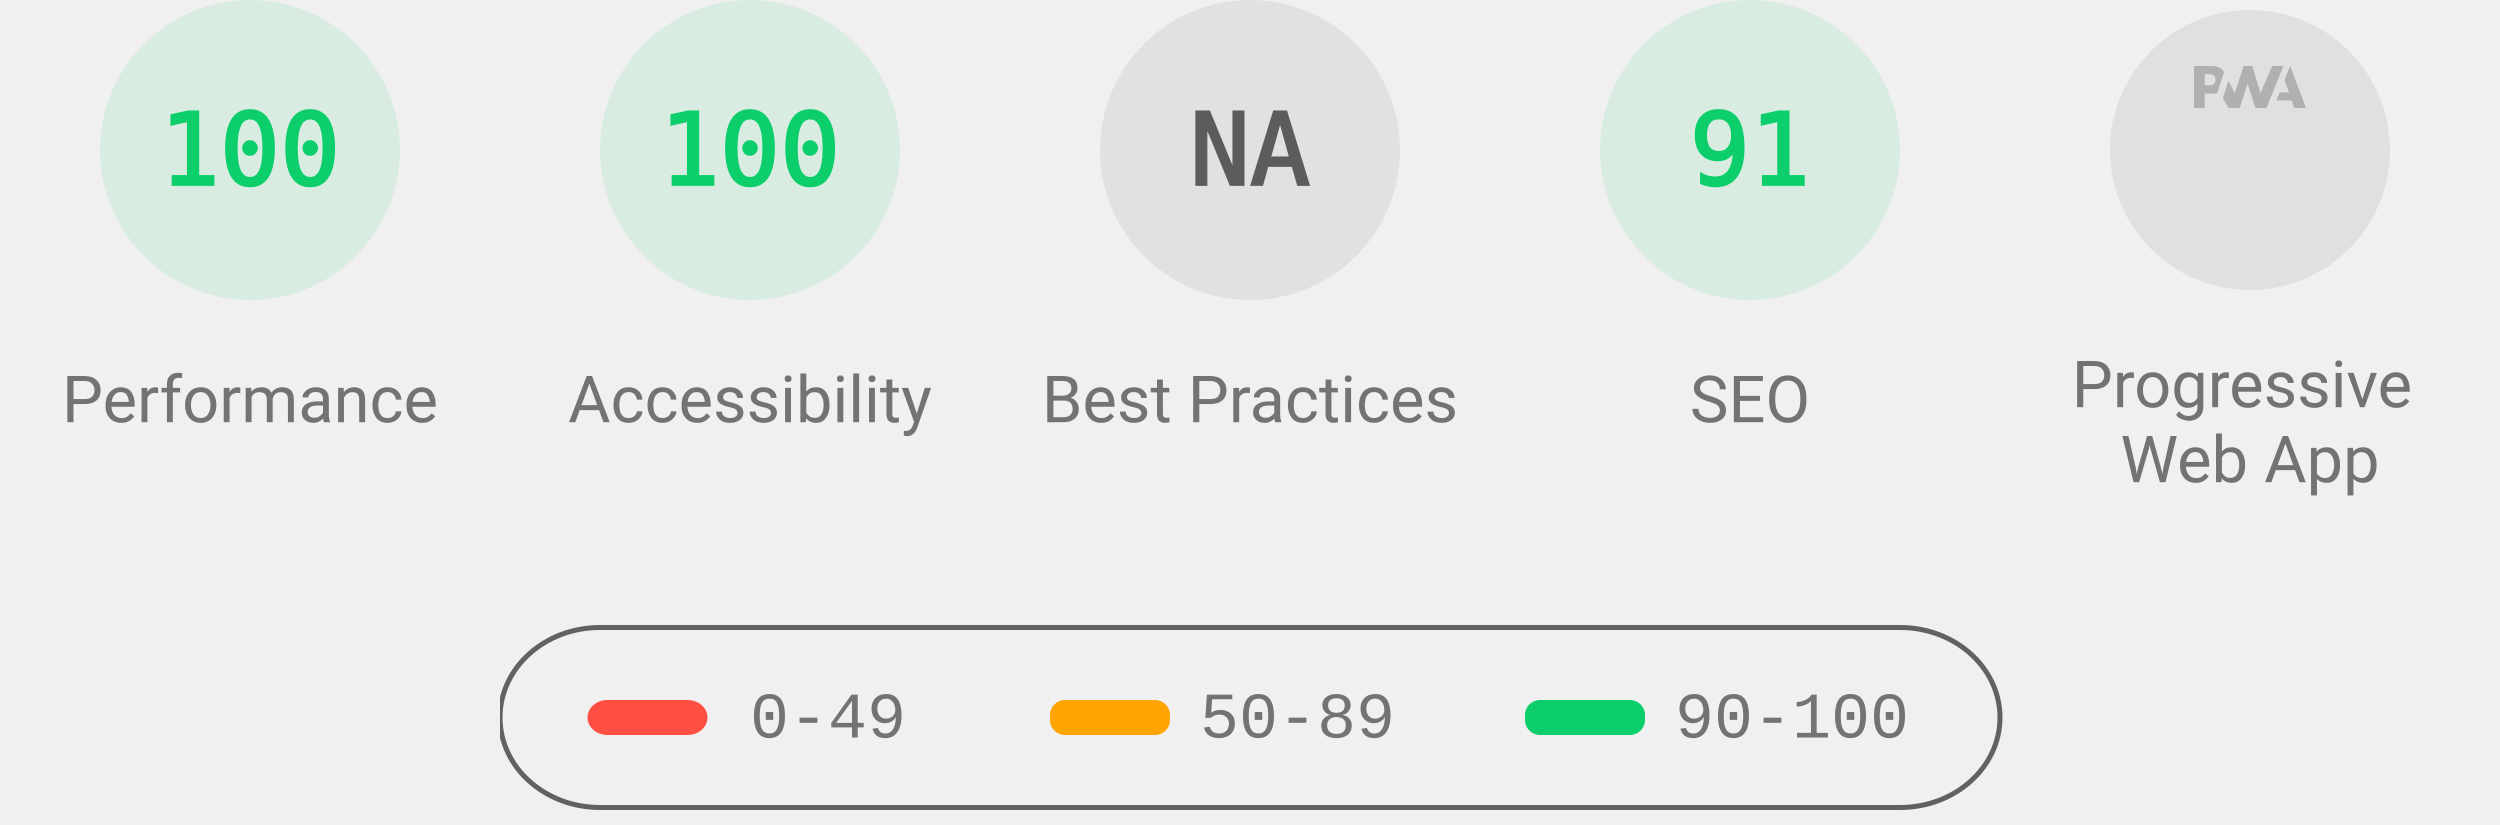
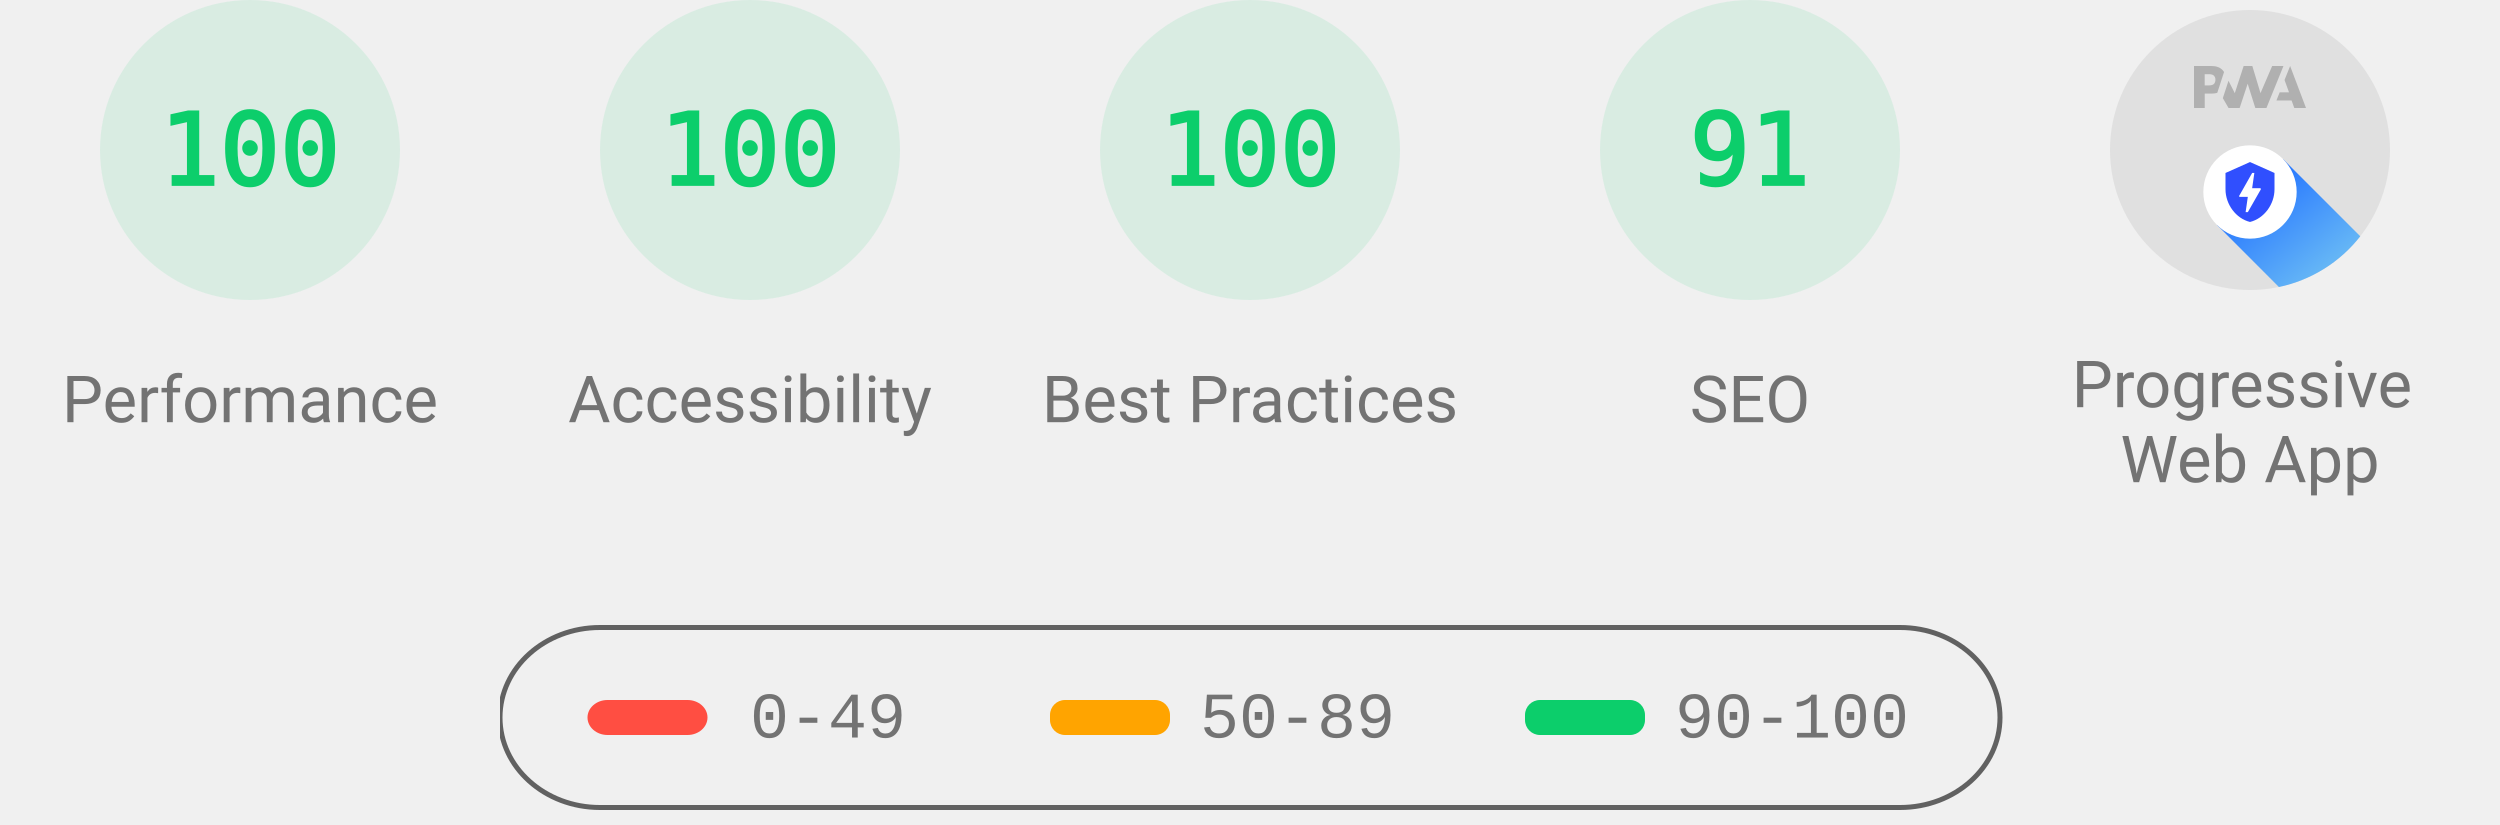
<svg xmlns="http://www.w3.org/2000/svg" class="theme--agnostic" fill="none" width="1000" height="330">
  <style>
			.gauge-base {
				opacity: 0.1
			}

			.gauge-arc {
				fill: none;
				animation-delay: 250ms;
				stroke-linecap: round;
				transform: rotate(-90deg);
				transform-origin: 100px 60px;
				animation: load-gauge 1s ease forwards
			}

			.guage-text {
				font-size: 40px;
				font-family: monospace;
				text-align: center
			}

			.guage-red {
				color: #ff4e42;
				fill: #ff4e42;
				stroke: #ff4e42
			}
			.guage-orange {
				color: #ffa400;
				fill: #ffa400;
				stroke: #ffa400
			}
			.guage-green {
				color: #0cce6b;
				fill: #0cce6b;
				stroke: #0cce6b
			}
			.theme--agnostic .guage-undefined {
				color: #5c5c5c;
				fill: #5c5c5c;
				stroke: #5c5c5c
			}
			.theme--light .guage-undefined {
				color: #1e1e1e;
				fill: #1e1e1e;
				stroke: #1e1e1e
			}
			.theme--dark .guage-undefined {
				color: #f5f5f5;
				fill: #f5f5f5;
				stroke: #f5f5f5
			}

			.guage-title {
				stroke: none;
				font-size: 26px;
				line-height: 26px;
				font-family: Roboto, Halvetica, Arial, sans-serif
			}
			.metric.guage-title {
				font-family: 'Courier New', Courier, monospace
			}
			.theme--agnostic .guage-title {
				color: #737373;
				fill: #737373
			}
			.theme--light .guage-title {
				color: #212121;
				fill: #212121
			}
			.theme--dark .guage-title {
				color: #f5f5f5;
				fill: #f5f5f5
			}

			@keyframes load-gauge {
				from {
					stroke-dasharray: 0 352.858
				}
			}
			.lh-gauge--pwa__disc {
				fill: #e0e0e0
			}
			.lh-gauge--pwa__logo {
				position: relative;
				fill: #b0b0b0
			}
			.lh-gauge--pwa__invisible {
				display: none
			}
			.lh-gauge--pwa__visible {
				display: inline
			}
			.guage-invisible {
				display: none
			}
			.lh-gauge--pwa__logo--primary-color {
				fill: #304ffe
			}
			.theme--agnostic .lh-gauge--pwa__logo--secondary-color {
				fill: #787878
			}
			.theme--light .lh-gauge--pwa__logo--secondary-color {
				fill: #3d3d3d
			}
			.theme--dark .lh-gauge--pwa__logo--secondary-color {
				fill: #d8b6b6
			}
			.theme--light #svg_2 {
				stroke: #00000022
			}
			.theme--agnostic #svg_2 {
				stroke: #616161
			}
			.theme--light #svg_2 {
				stroke: #00000022
			}
			.theme--dark #svg_2 {
				stroke: #f5f5f566
			}
		</style>
  <svg class="guage-div guage-perf guage-green" viewBox="0 0 200 200" width="200" height="200" x="0" y="0">
    <circle class="gauge-base" r="56" cx="100" cy="60" stroke-width="8" />
    <circle class="gauge-arc guage-arc-1" r="56" cx="100" cy="60" stroke-width="8" style="stroke-dasharray: 351.858, 351.858;" />
    <text class="guage-text" x="100px" y="60px" alignment-baseline="central" dominant-baseline="central" text-anchor="middle">100</text>
    <text class="guage-title" x="100px" y="160px" alignment-baseline="central" dominant-baseline="central" text-anchor="middle">Performance</text>
  </svg>,<svg class="guage-div guage-perf guage-green" viewBox="0 0 200 200" width="200" height="200" x="200" y="0">
    <circle class="gauge-base" r="56" cx="100" cy="60" stroke-width="8" />
    <circle class="gauge-arc guage-arc-1" r="56" cx="100" cy="60" stroke-width="8" style="stroke-dasharray: 351.858, 351.858;" />
    <text class="guage-text" x="100px" y="60px" alignment-baseline="central" dominant-baseline="central" text-anchor="middle">100</text>
    <text class="guage-title" x="100px" y="160px" alignment-baseline="central" dominant-baseline="central" text-anchor="middle">Accessibility</text>
-   </svg>,<svg class="guage-div guage-perf guage-undefined" viewBox="0 0 200 200" width="200" height="200" x="400" y="0">
+   </svg>,<svg class="guage-div guage-perf guage-green" viewBox="0 0 200 200" width="200" height="200" x="400" y="0">
    <circle class="gauge-base" r="56" cx="100" cy="60" stroke-width="8" />
    <circle class="gauge-arc guage-arc-1" r="56" cx="100" cy="60" stroke-width="8" style="stroke-dasharray: 351.858, 351.858;" />
-     <text class="guage-text" x="100px" y="60px" alignment-baseline="central" dominant-baseline="central" text-anchor="middle">NA</text>
+     <text class="guage-text" x="100px" y="60px" alignment-baseline="central" dominant-baseline="central" text-anchor="middle">100</text>
    <text class="guage-title" x="100px" y="160px" alignment-baseline="central" dominant-baseline="central" text-anchor="middle">Best Practices</text>
  </svg>,<svg class="guage-div guage-perf guage-green" viewBox="0 0 200 200" width="200" height="200" x="600" y="0">
    <circle class="gauge-base" r="56" cx="100" cy="60" stroke-width="8" />
    <circle class="gauge-arc guage-arc-1" r="56" cx="100" cy="60" stroke-width="8" style="stroke-dasharray: 320.191, 351.858;" />
    <text class="guage-text" x="100px" y="60px" alignment-baseline="central" dominant-baseline="central" text-anchor="middle">91</text>
    <text class="guage-title" x="100px" y="160px" alignment-baseline="central" dominant-baseline="central" text-anchor="middle">SEO</text>
  </svg>,<svg class="guage-div guage-pwa" viewBox="0 0 200 200" width="200" height="200" x="800" y="0">
    <svg viewBox="0 0 60 60" width="112" height="112" x="44" y="4">
      <defs>
        <linearGradient id="lh-gauge--pwa__check-circle__gradient-0" x1="50%" y1="0%" x2="50%" y2="100%">
          <stop stop-color="#00C852" offset="0%" />
          <stop stop-color="#009688" offset="100%" />
        </linearGradient>
        <linearGradient id="lh-gauge--pwa__installable__shadow-gradient-0" x1="76.056%" x2="24.111%" y1="82.995%" y2="24.735%">
          <stop stop-color="#A5D6A7" offset="0%" />
          <stop stop-color="#80CBC4" offset="100%" />
        </linearGradient>
        <linearGradient id="lh-gauge--pwa__fast-reliable__shadow-gradient-0" x1="76.056%" y1="82.995%" x2="25.678%" y2="26.493%">
          <stop stop-color="#64B5F6" offset="0%" />
          <stop stop-color="#2979FF" offset="100%" />
        </linearGradient>
        <g id="lh-gauge--pwa__fast-reliable-badge-0">
          <circle fill="#FFFFFF" cx="10" cy="10" r="10" />
          <path fill="#304FFE" d="M10 3.58l5.25 2.34v3.5c0 3.23-2.24 6.26-5.25 7-3.01-.74-5.25-3.77-5.25-7v-3.5L10 3.58zm-.47 10.74l2.76-4.83.03-.07c.04-.08 0-.24-.22-.24h-1.64l.47-3.26h-.47l-2.7 4.77c-.02.01.05-.1-.04.05-.09.16-.1.31.18.31h1.63l-.47 3.27h.47z" />
        </g>
        <g id="lh-gauge--pwa__installable-badge-0">
          <circle fill="#FFFFFF" cx="10" cy="10" r="10" />
          <path fill="#009688" d="M10 4.167A5.835 5.835 0 0 0 4.167 10 5.835 5.835 0 0 0 10 15.833 5.835 5.835 0 0 0 15.833 10 5.835 5.835 0 0 0 10 4.167zm2.917 6.416h-2.334v2.334H9.417v-2.334H7.083V9.417h2.334V7.083h1.166v2.334h2.334v1.166z" />
        </g>
      </defs>
      <g stroke="none" fill-rule="nonzero">
        <circle class="lh-gauge--pwa__disc" cx="30" cy="30" r="30" />
        <g class="lh-gauge--pwa__logo">
          <path d="M35.66 19.39l.7-1.75h2L37.4 15 38.6 12l3.4 9h-2.51l-.58-1.61z" />
          <path d="M33.52 21l3.65-9h-2.42l-2.5 5.82L30.5 12h-1.86l-1.9 5.82-1.35-2.65-1.21 3.72L25.4 21h2.38l1.72-5.2 1.64 5.2z" />
          <path fill-rule="nonzero" d="M20.3 17.91h1.48c.45 0 .85-.05 1.2-.15l.39-1.18 1.07-3.3a2.64 2.64 0 0 0-.28-.37c-.55-.6-1.36-.91-2.42-.91H18v9h2.3V17.9zm1.96-3.84c.22.22.33.5.33.87 0 .36-.1.65-.29.87-.2.23-.59.35-1.15.35h-.86v-2.41h.87c.52 0 .89.1 1.1.32z" />
        </g>
        <rect class="lh-gauge--pwa__component lh-gauge--pwa__na-line lh-gauge--pwa__invisible" fill="#FFFFFF" x="20" y="32" width="20" height="4" rx="2" />
-         <g class="lh-gauge--pwa__component lh-gauge--pwa__fast-reliable-badge lh-gauge--pwa__invisible" transform="translate(20, 29)">
+         <g class="lh-gauge--pwa__component lh-gauge--pwa__fast-reliable-badge lh-gauge--pwa__visible" transform="translate(20, 29)">
          <path fill="url(#lh-gauge--pwa__fast-reliable__shadow-gradient-0)" d="M33.63 19.49A30 30 0 0 1 16.2 30.36L3 17.14 17.14 3l16.49 16.49z" />
          <use href="#lh-gauge--pwa__fast-reliable-badge-0" />
        </g>
        <g class="lh-gauge--pwa__component lh-gauge--pwa__installable-badge lh-gauge--pwa__invisible" transform="translate(20, 29)">
          <path fill="url(#lh-gauge--pwa__installable__shadow-gradient-0)" d="M33.629 19.487c-4.272 5.453-10.391 9.39-17.415 10.869L3 17.142 17.142 3 33.63 19.487z" />
          <use href="#lh-gauge--pwa__installable-badge-0" />
        </g>
        <g class="lh-gauge--pwa__component lh-gauge--pwa__fast-reliable-installable-badges lh-gauge--pwa__invisible">
          <g transform="translate(8, 29)">
            <path fill="url(#lh-gauge--pwa__fast-reliable__shadow-gradient-0)" d="M16.321 30.463L3 17.143 17.142 3l22.365 22.365A29.864 29.864 0 0 1 22 31c-1.942 0-3.84-.184-5.679-.537z" />
            <use href="#lh-gauge--pwa__fast-reliable-badge-0" />
          </g>
          <g transform="translate(32, 29)">
            <path fill="url(#lh-gauge--pwa__installable__shadow-gradient-0)" d="M25.982 11.84a30.107 30.107 0 0 1-13.08 15.203L3 17.143 17.142 3l8.84 8.84z" />
            <use href="#lh-gauge--pwa__installable-badge-0" />
          </g>
        </g>
        <g class="lh-gauge--pwa__component lh-gauge--pwa__check-circle lh-gauge--pwa__invisible" transform="translate(18, 28)">
          <circle fill="#FFFFFF" cx="12" cy="12" r="12" />
          <path fill="url(#lh-gauge--pwa__check-circle__gradient-0)" d="M12 2a10 10 0 1 0 0 20 10 10 0 0 0 0-20zm-2 15l-5-5 1.41-1.41L10 14.17l7.59-7.59L19 8l-9 9z" />
        </g>
      </g>
    </svg>
    <text class="guage-title" y="160px" alignment-baseline="central" dominant-baseline="central" text-anchor="middle">
      <tspan x="100px" dy="-6px">Progressive</tspan>
      <tspan x="100px" dy="30px">Web App</tspan>
    </text>
  </svg>
  <svg width="604" height="76" x="200" y="250">
    <g>
      <rect fill="none" id="canvas_background" height="80" width="604" y="-1" x="-1" />
      <g display="none" overflow="visible" y="0" x="0" height="100%" width="100%" id="canvasGrid">
        <rect fill="url(#gridpattern)" stroke-width="0" y="0" x="0" height="100%" width="100%" />
      </g>
    </g>
    <g>
      <rect fill-opacity="0" stroke-width="2" rx="40" id="svg_2" height="72" width="600" y="1" x="0" fill="#000000" />
      <rect stroke="#000" rx="8" id="svg_3" height="14" width="48" y="30" x="35" stroke-opacity="null" stroke-width="0" fill="#ff4e42" />
      <rect stroke="#000" rx="6" id="svg_4" height="14" width="48" y="30" x="220" stroke-opacity="null" stroke-width="0" fill="#ffa400" />
      <rect stroke="#000" rx="6" id="svg_5" height="14" width="48" y="30" x="410" stroke-opacity="null" stroke-width="0" fill="#0cce6b" />
      <text class="metric guage-title" xml:space="preserve" text-anchor="start" font-size="26" id="svg_6" y="45" x="100" stroke-opacity="null" stroke-width="0" stroke="#000">0-49</text>
      <text class="metric guage-title" xml:space="preserve" text-anchor="start" font-size="26" id="svg_7" y="45" x="280" stroke-opacity="null" stroke-width="0" stroke="#000">50-89</text>
      <text class="metric guage-title" xml:space="preserve" text-anchor="start" font-size="26" id="svg_8" y="45" x="470" stroke-opacity="null" stroke-width="0" stroke="#000">90-100</text>
    </g>
  </svg>
</svg>
